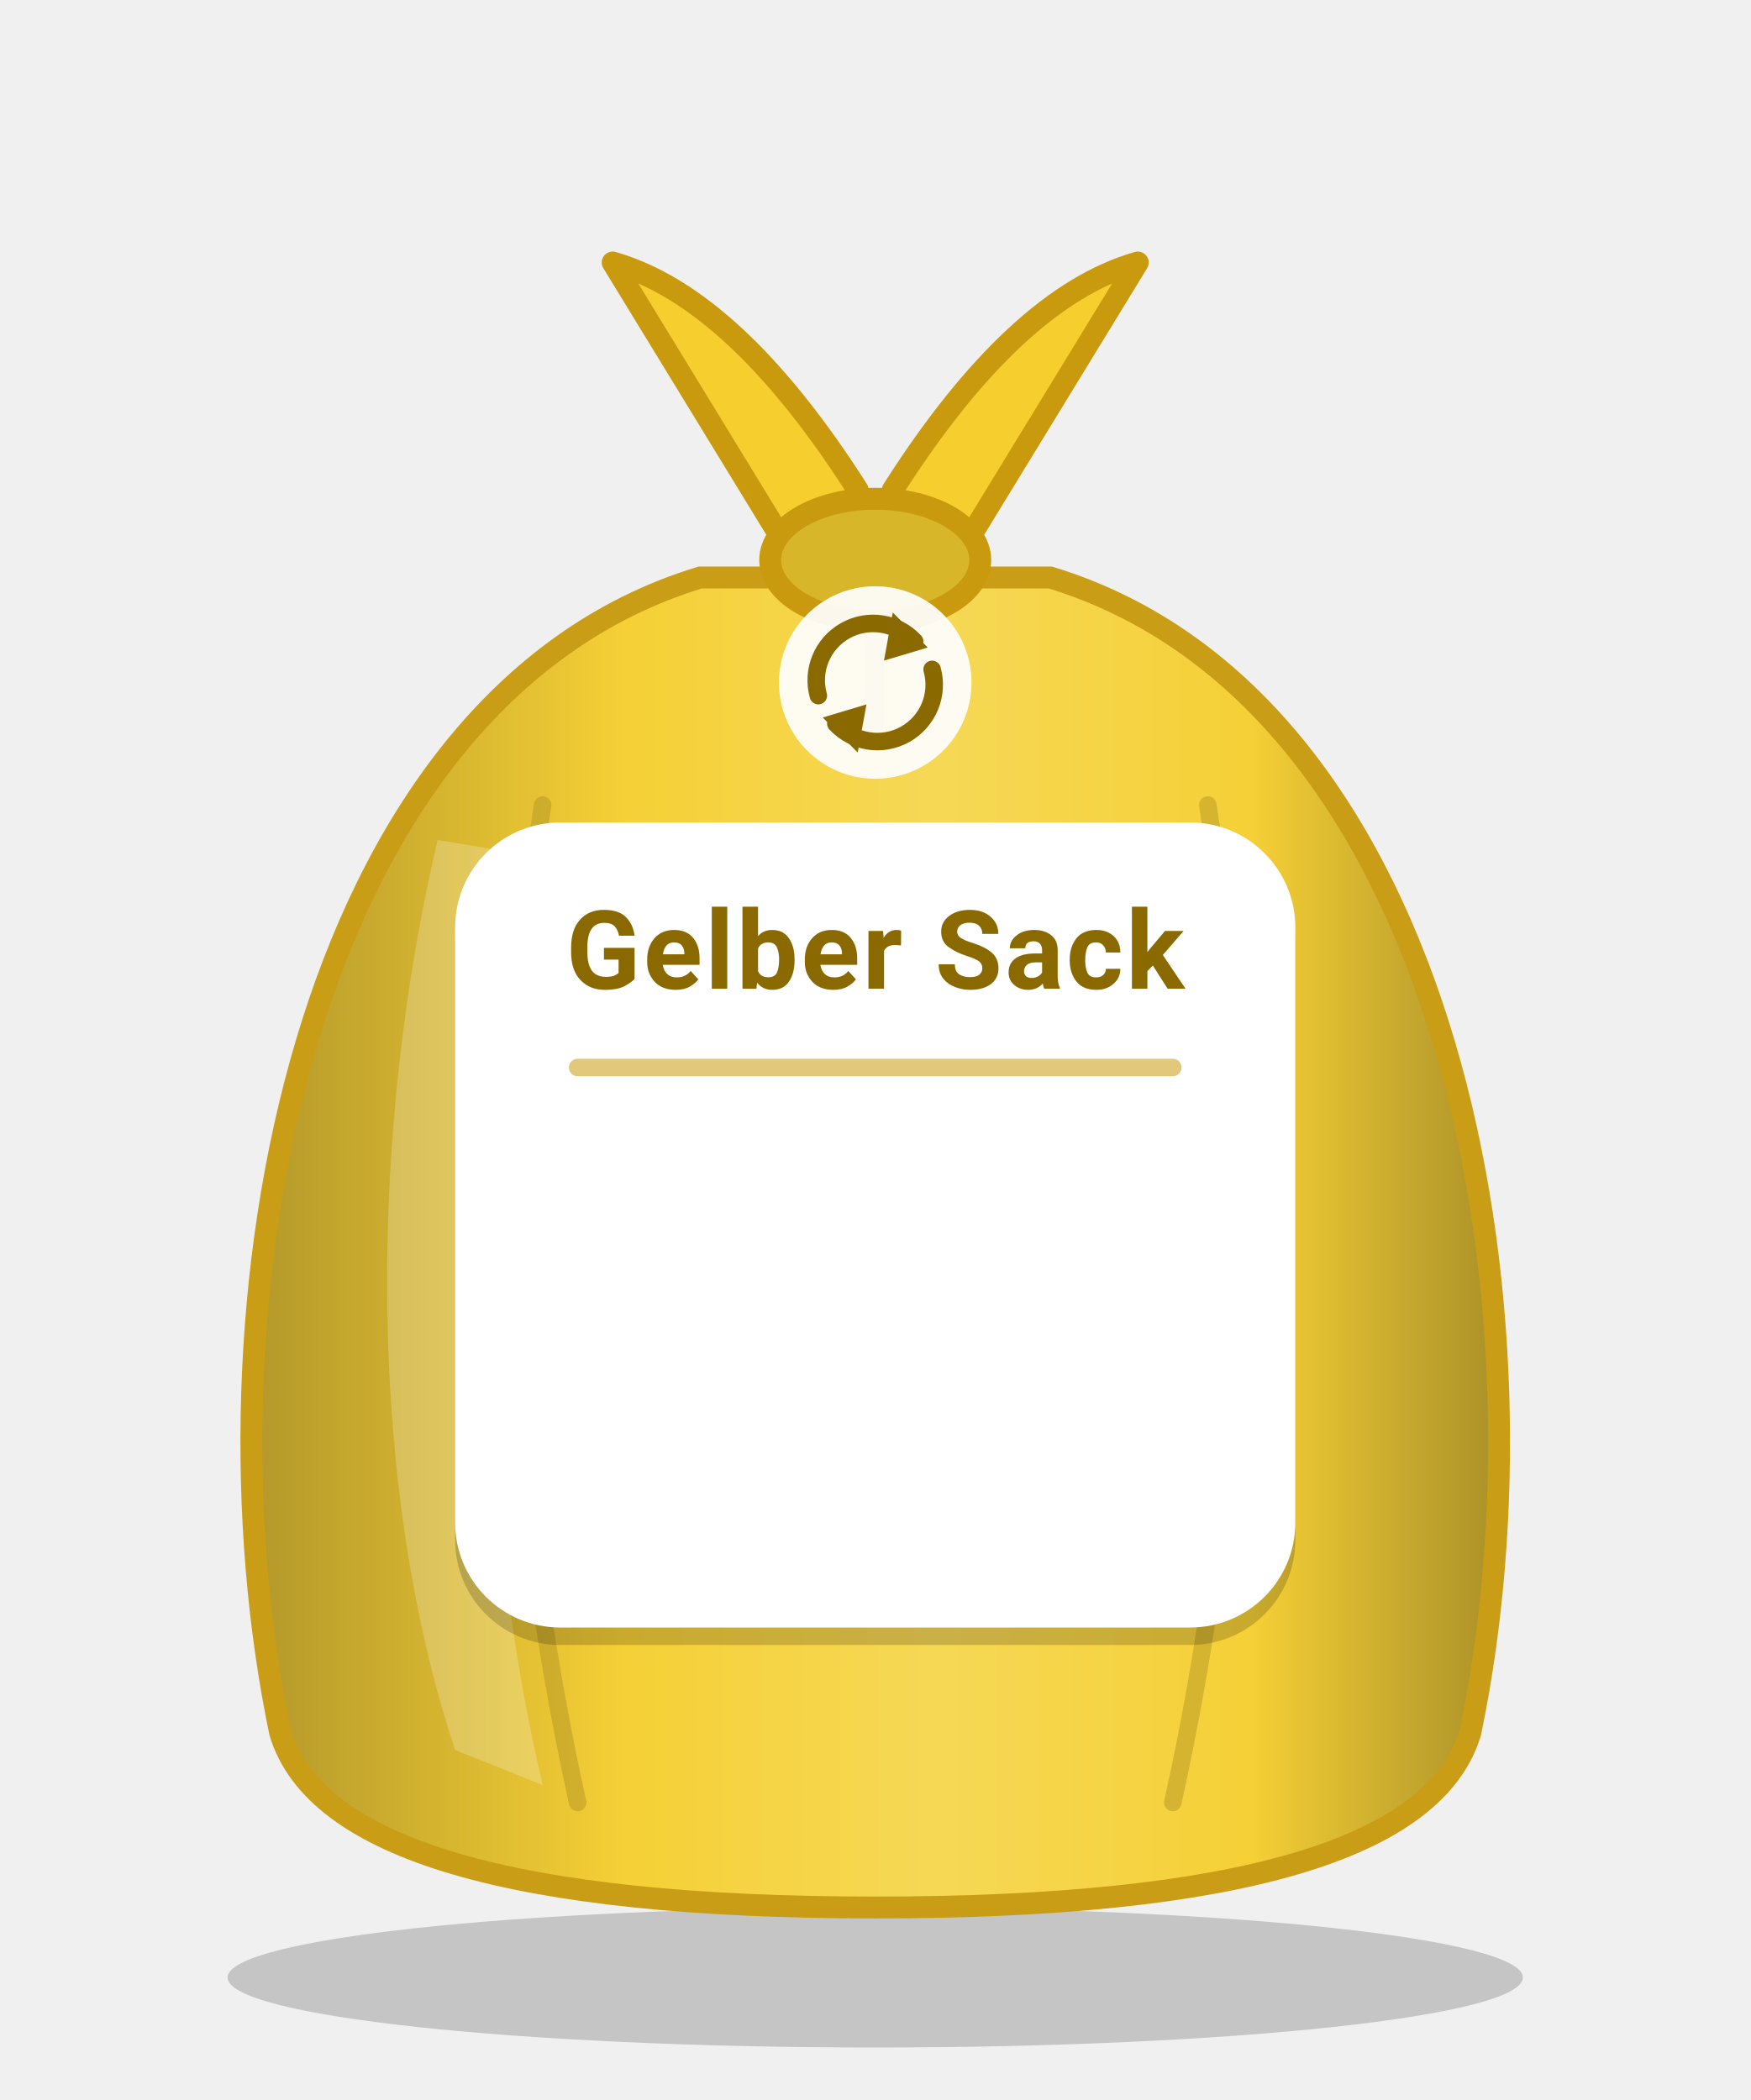
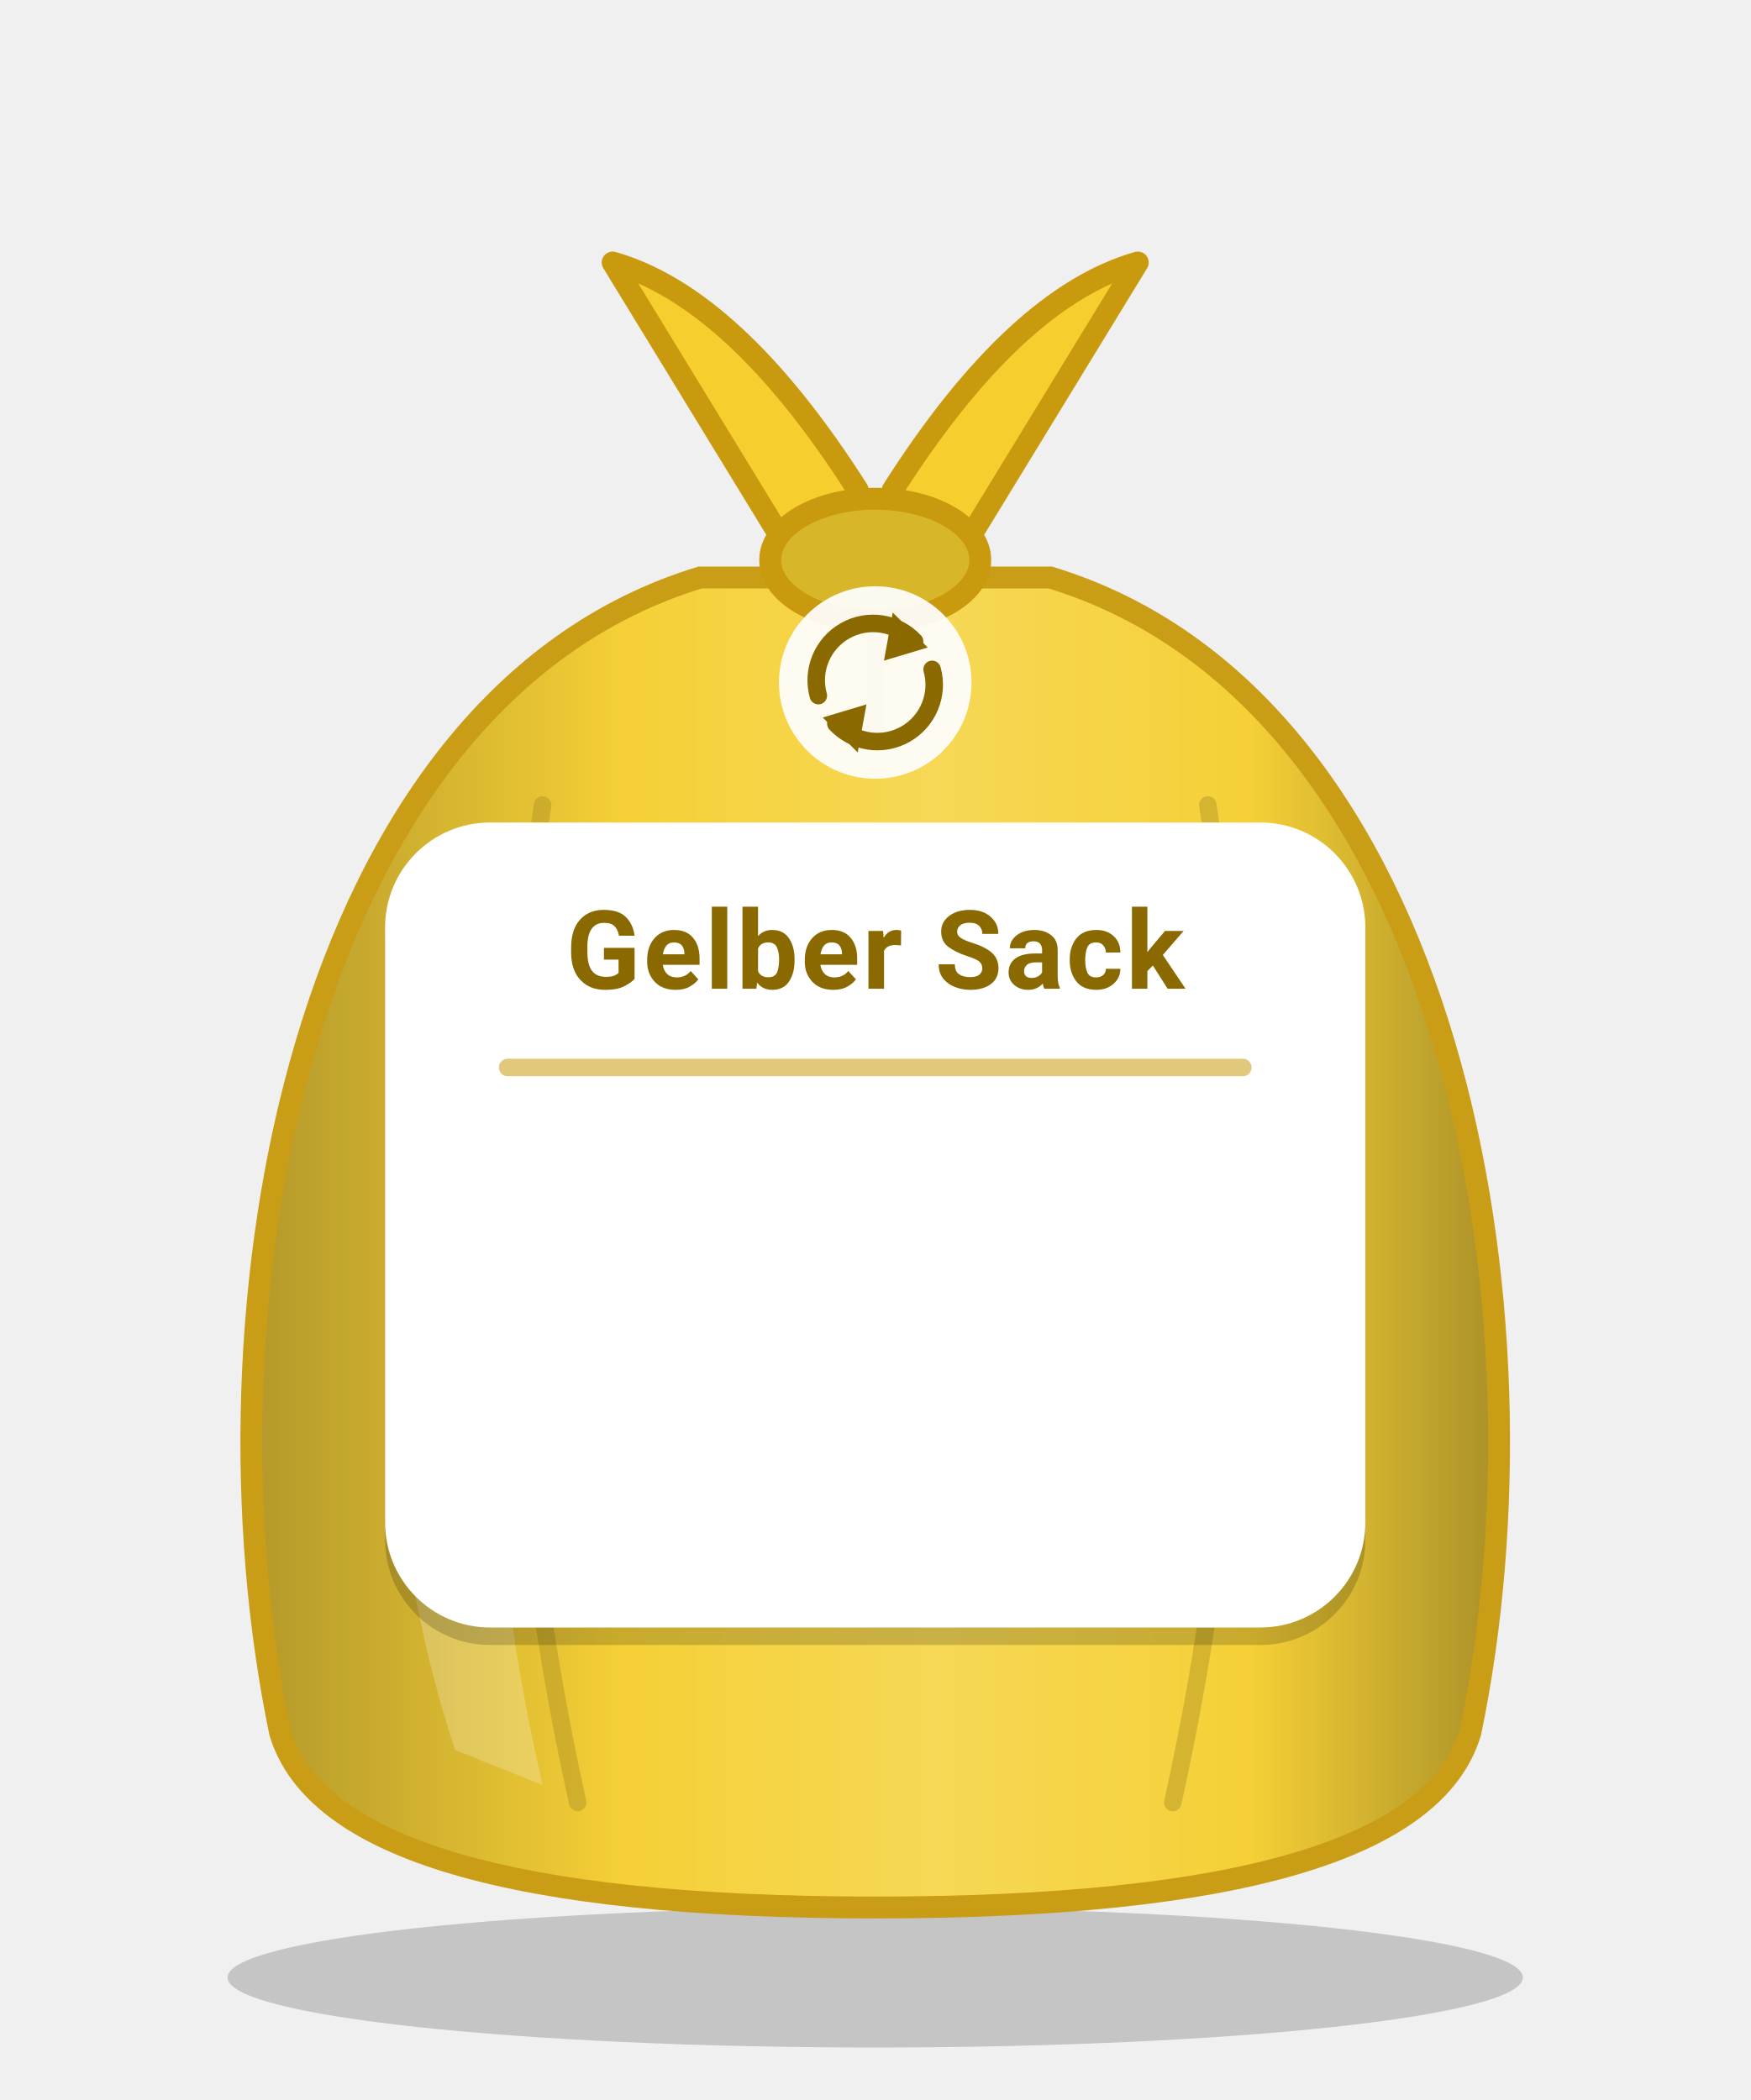
<svg xmlns="http://www.w3.org/2000/svg" viewBox="0 0 200 240" width="200" height="240" font-family="system-ui, -apple-system, Segoe UI, Roboto, sans-serif">
  <defs>
    <linearGradient id="body" x1="0" y1="0" x2="1" y2="0">
      <stop offset="0" stop-color="#b19522" />
      <stop offset="0.3" stop-color="#f6cf2f" />
      <stop offset="0.55" stop-color="#f7d750" />
      <stop offset="0.8" stop-color="#f6cf2f" />
      <stop offset="1" stop-color="#a78d20" />
    </linearGradient>
  </defs>
  <ellipse cx="100" cy="226" rx="74" ry="8" fill="#000" opacity="0.18" />
  <path d="M80,66 C34,80 22,150 32,198 Q38,218 100,218 Q162,218 168,198 C178,150 166,80 120,66 Z" fill="url(#body)" stroke="#c99a0e" stroke-width="2.5" opacity="0.96" />
  <path d="M62,92 C56,130 58,170 66,206 M138,92 C144,130 142,170 134,206 M100,70 V84" fill="none" stroke="#ac9121" stroke-width="2" stroke-linecap="round" opacity="0.45" />
  <path d="M50,96 C42,130 42,170 52,200 L62,204 C54,170 54,130 62,98 Z" fill="#fff" opacity="0.22" />
  <path d="M92,66 L70,30 Q84,34 98,56 Z" fill="#f6cf2f" stroke="#c99a0e" stroke-width="2.5" stroke-linejoin="round" />
  <path d="M108,66 L130,30 Q116,34 102,56 Z" fill="#f6cf2f" stroke="#c99a0e" stroke-width="2.5" stroke-linejoin="round" />
  <ellipse cx="100" cy="64" rx="12" ry="7" fill="#d8b629" stroke="#c99a0e" stroke-width="2.5" />
  <circle cx="100" cy="78" r="11" fill="#fff" opacity="0.92" />
  <g transform="translate(100 78)">
    <path d="M-6.5,1.5 A6.5,6.5 0 0 1 4.5,-4.7" fill="none" stroke="#8a6a00" stroke-width="2" stroke-linecap="round" stroke-linejoin="round" />
    <path d="M6.5,-1.5 A6.5,6.5 0 0 1 -4.5,4.7" fill="none" stroke="#8a6a00" stroke-width="2" stroke-linecap="round" stroke-linejoin="round" />
    <path d="M2,-8 L6,-4 L1,-2.5 Z" fill="#8a6a00" />
    <path d="M-2,8 L-6,4 L-1,2.5 Z" fill="#8a6a00" />
  </g>
-   <rect x="52" y="96" width="96" height="92" rx="12" fill="#000" opacity="0.18" />
-   <rect x="52" y="94" width="96" height="92" rx="12" fill="#fff" />
+   <rect x="44" y="96" width="112" height="92" rx="12" fill="#000" opacity="0.18" />
+   <rect x="44" y="94" width="112" height="92" rx="12" fill="#fff" />
  <text x="100.0" y="113" text-anchor="middle" font-size="12.5" font-weight="700" letter-spacing="0.3" fill="#8a6a00">Gelber Sack</text>
-   <path d="M66,122H134" stroke="#c99a0e" stroke-width="2" stroke-linecap="round" opacity="0.55" />
+   <path d="M58,122H142" stroke="#c99a0e" stroke-width="2" stroke-linecap="round" opacity="0.55" />
</svg>
